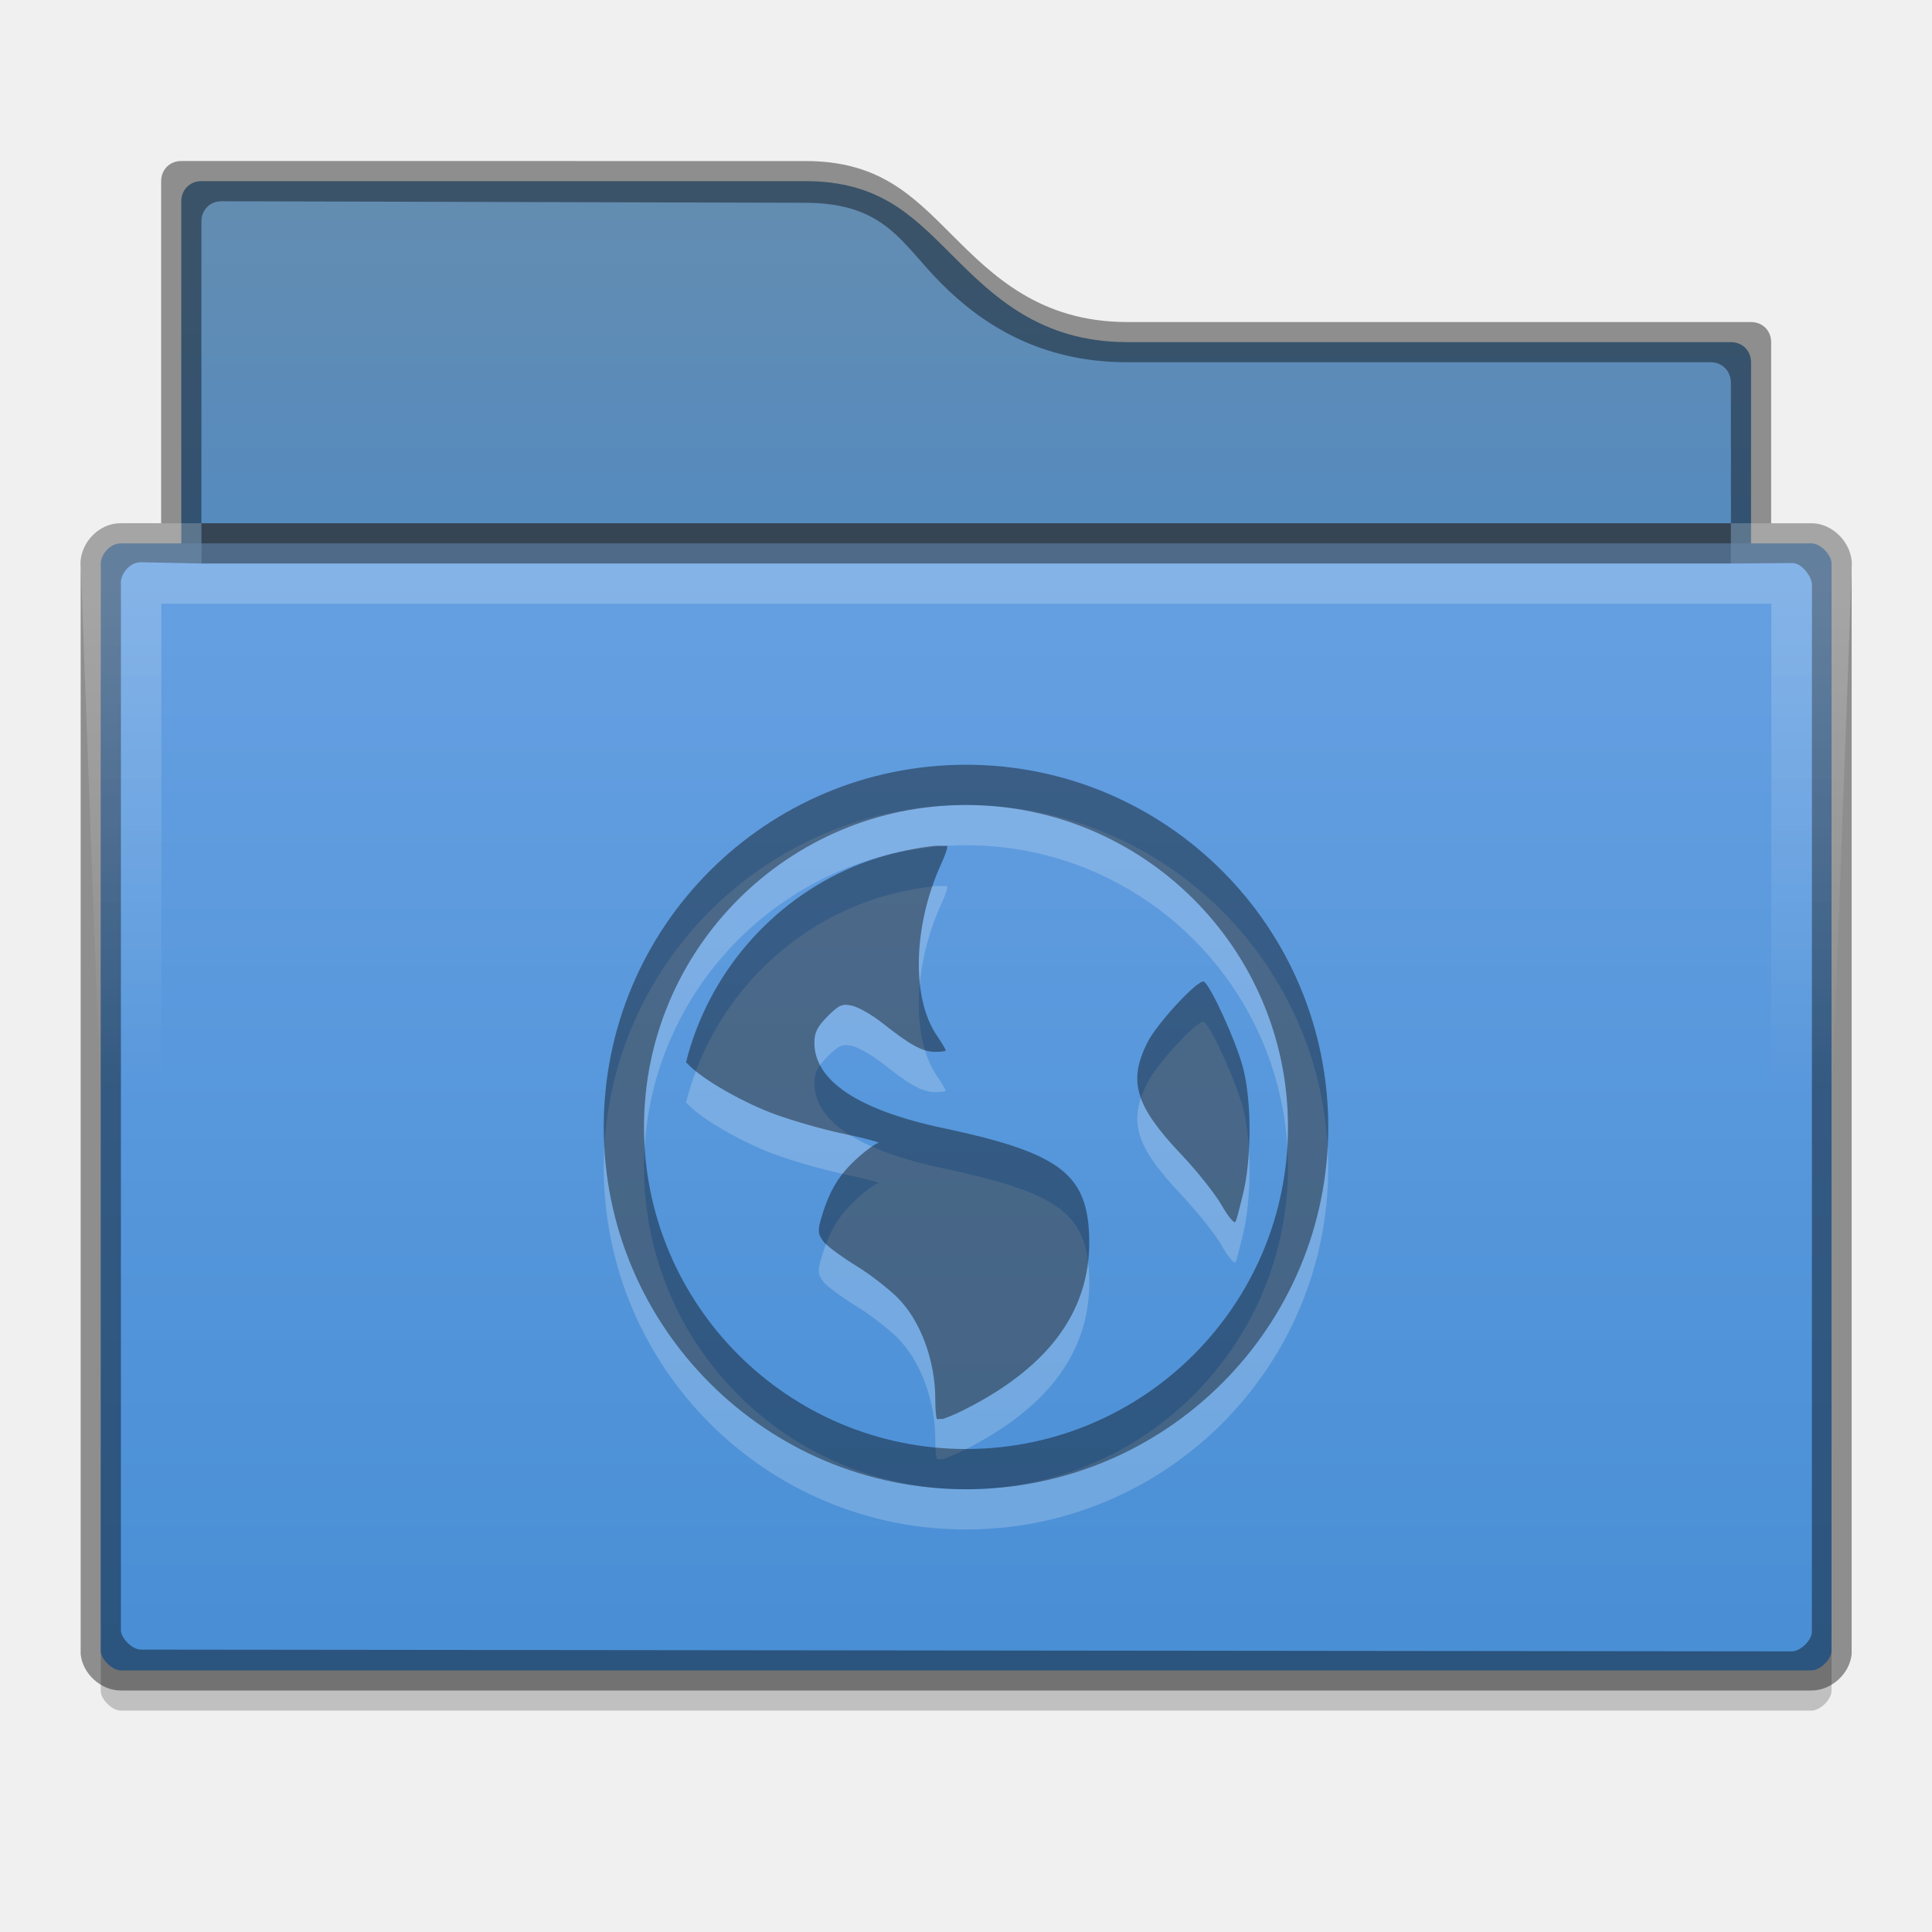
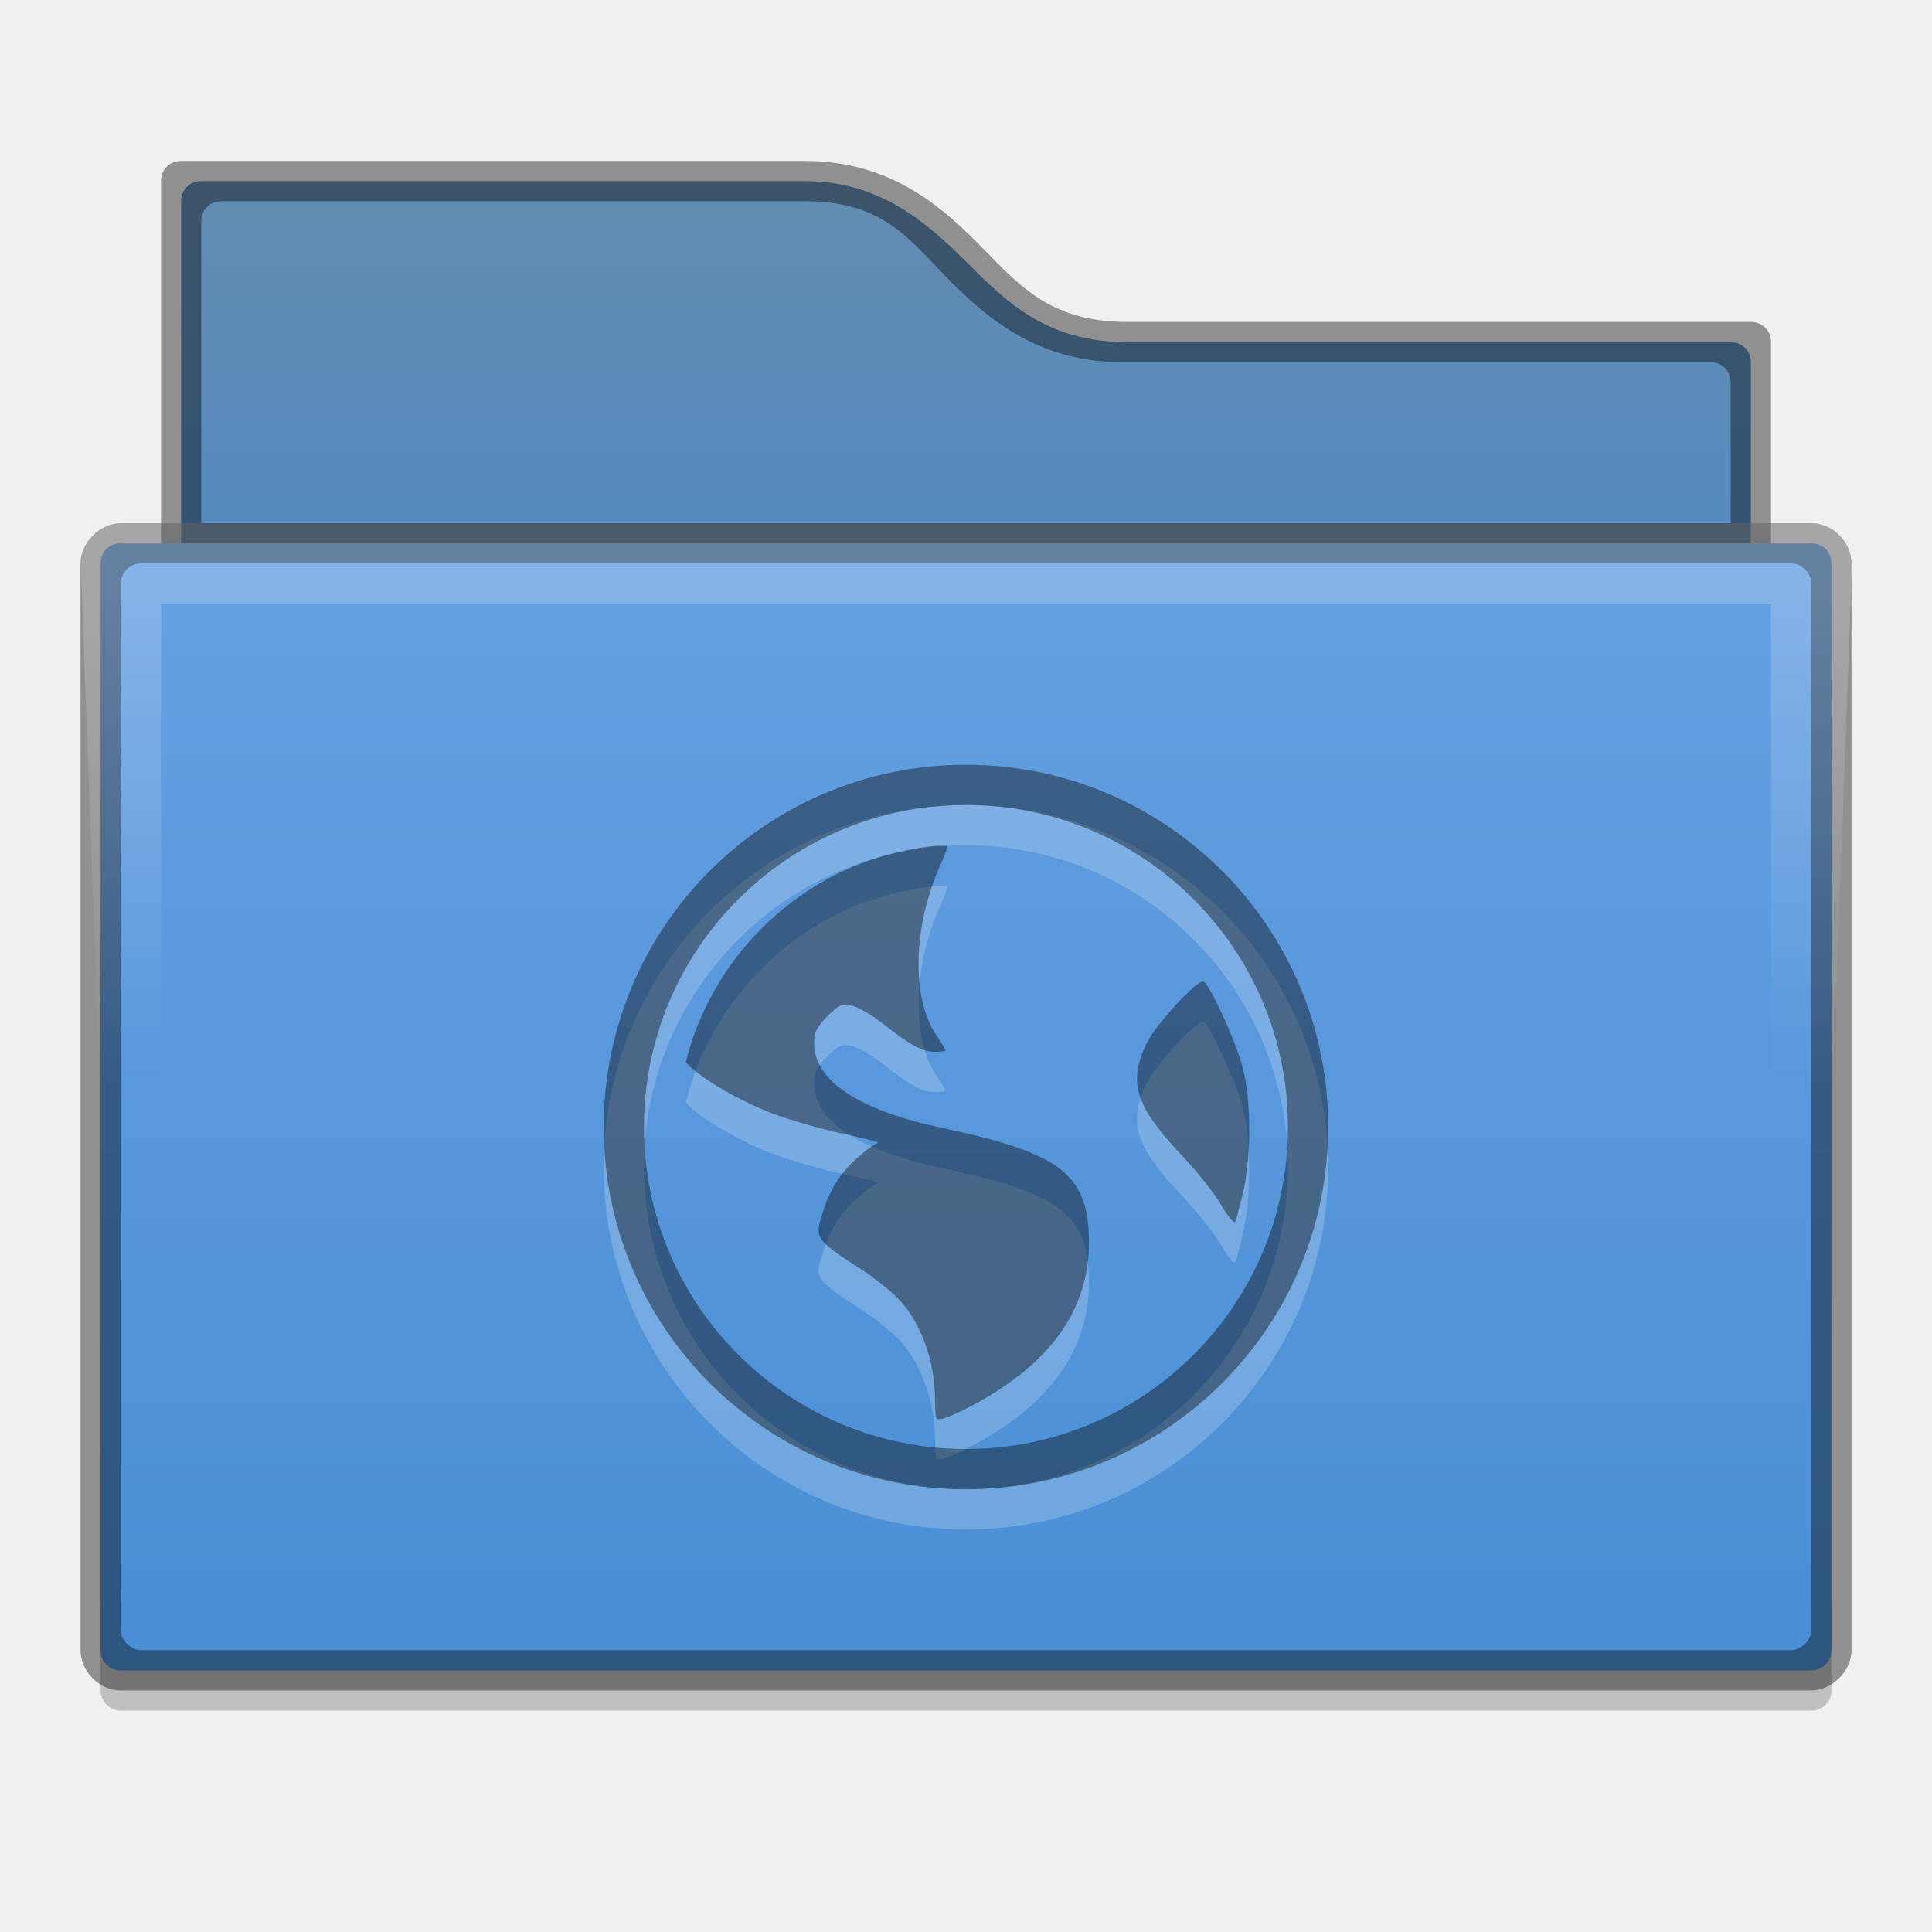
- <svg xmlns="http://www.w3.org/2000/svg" xmlns:xlink="http://www.w3.org/1999/xlink" id="svg2436" height="48" width="48" version="1.1">
+ <svg xmlns="http://www.w3.org/2000/svg" id="svg2436" height="48" width="48" version="1.1">
  <defs id="defs2438">
-     <clipPath id="clipPath3985" clipPathUnits="userSpaceOnUse">
-       <path style="font-size:medium;font-style:normal;font-variant:normal;font-weight:normal;font-stretch:normal;text-indent:0;text-align:start;text-decoration:none;line-height:normal;letter-spacing:normal;word-spacing:normal;text-transform:none;direction:ltr;block-progression:tb;writing-mode:lr-tb;text-anchor:start;baseline-shift:baseline;color:#000000;fill:#3465a4;fill-opacity:1;fill-rule:nonzero;stroke:none;stroke-width:1;marker:none;visibility:visible;display:inline;overflow:visible;enable-background:accumulate;font-family:Sans;-inkscape-font-specification:Sans" d="m 309,233 c -0.536,0 -1,0.464 -1,1 l -5e-5,8 -1,0 c -0.328,0 -0.586,0.182 -0.75,0.375 -0.149,0.175 -0.223,0.394 -0.219,0.656 l -0.031,0 0,0.031 c 7.3e-4,0.011 -10e-4,0.019 0,0.031 l 1,26.969 0,0.031 c 0.028,0.297 0.183,0.472 0.344,0.625 0.161,0.153 0.345,0.283 0.656,0.281 l 40,0 c 0.311,10e-4 0.495,-0.129 0.656,-0.281 0.161,-0.153 0.316,-0.329 0.344,-0.625 l 0,-0.031 1,-26.969 0,-0.031 c 10e-4,-0.013 -6.9e-4,-0.019 0,-0.031 0.018,-0.322 -0.121,-0.518 -0.281,-0.688 -0.167,-0.176 -0.383,-0.345 -0.719,-0.344 l -1,0 5e-5,-4 c 1e-5,-0.536 -0.464,-1 -1,-1 l -15,0 c -1.989,0 -3.002,-1.002 -4,-2 -0.998,-0.998 -2.013,-2 -4,-2 l -15,0 z" id="path3987" />
-     </clipPath>
-     <linearGradient y2="255" x2="328" y1="243" x1="328" gradientUnits="userSpaceOnUse" id="linearGradient3991" xlink:href="#linearGradient11342" />
-     <linearGradient id="linearGradient11342">
-       <stop id="stop11344" offset="0" style="stop-color:#ffffff;stop-opacity:1;" />
-       <stop id="stop11346" offset="1" style="stop-color:#ffffff;stop-opacity:0;" />
+     <linearGradient id="linearGradient5274-3-3" x1="328" gradientUnits="userSpaceOnUse" x2="328" gradientTransform="translate(-304 -236)" y1="240" y2="260">
+       <stop id="stop11361-7-6" style="stop-color:#658caf" offset="0" />
+       <stop id="stop11363-5-7" style="stop-color:#428ad2" offset="1" />
    </linearGradient>
-     <clipPath id="clipPath3995" clipPathUnits="userSpaceOnUse">
-       <path id="path3997" d="m 306,242.093 1,27 c 0.046,0.492 0.506,0.908 1,0.906 l 40,0 c 0.494,0.002 0.954,-0.415 1,-0.906 l 1,-27 c 0.052,-0.554 -0.444,-1.096 -1,-1.094 l -42,0 c -0.609,0 -1.051,0.57 -1,1.094 z" style="font-size:medium;font-style:normal;font-variant:normal;font-weight:normal;font-stretch:normal;text-indent:0;text-align:start;text-decoration:none;line-height:normal;letter-spacing:normal;word-spacing:normal;text-transform:none;direction:ltr;block-progression:tb;writing-mode:lr-tb;text-anchor:start;baseline-shift:baseline;color:#000000;fill:url(#linearGradient3999);fill-opacity:1;fill-rule:nonzero;stroke:none;stroke-width:2;marker:none;visibility:visible;display:inline;overflow:visible;enable-background:accumulate;font-family:Sans;-inkscape-font-specification:Sans" />
-     </clipPath>
-     <linearGradient y2="276" x2="352" y1="228" x1="352" gradientTransform="translate(-304,-227.9997)" gradientUnits="userSpaceOnUse" id="linearGradient5271" xlink:href="#linearGradient4968" />
-     <linearGradient id="linearGradient4968">
-       <stop style="stop-color:#f1e6f4;stop-opacity:1;" offset="0" id="stop4970" />
-       <stop id="stop4972" offset="1" style="stop-color:#c9bcce;stop-opacity:1;" />
+     <linearGradient id="linearGradient5271-3-5" x1="352" gradientUnits="userSpaceOnUse" x2="352" gradientTransform="translate(-304 -228)" y1="228" y2="276">
+       <stop id="stop4970-6-3" style="stop-color:#74a9e8" offset="0" />
+       <stop id="stop4972-2-5" style="stop-color:#428ad2" offset="1" />
    </linearGradient>
-     <linearGradient y2="260" x2="328" y1="240" x1="328" gradientTransform="translate(-304,-236)" gradientUnits="userSpaceOnUse" id="linearGradient5274" xlink:href="#linearGradient11359" />
-     <linearGradient id="linearGradient11359">
-       <stop id="stop11361" offset="0" style="stop-color:#d5cbd7;stop-opacity:1;" />
-       <stop id="stop11363" offset="1" style="stop-color:#d9bfdf;stop-opacity:1;" />
+     <linearGradient id="linearGradient3991-6" y2="255" gradientUnits="userSpaceOnUse" x2="328" y1="243" x1="328">
+       <stop id="stop11344-2" style="stop-color:#fff" offset="0" />
+       <stop id="stop11346-9" style="stop-color:#fff;stop-opacity:0" offset="1" />
    </linearGradient>
-     <linearGradient y2="260" x2="328" y1="240" x1="328" gradientTransform="translate(-303.9959,-236)" gradientUnits="userSpaceOnUse" id="linearGradient5274-3" xlink:href="#linearGradient11359-6" />
-     <linearGradient id="linearGradient11359-6">
-       <stop id="stop11361-7" offset="0" style="stop-color:#658caf;stop-opacity:1" />
-       <stop id="stop11363-5" offset="1" style="stop-color:#428ad2;stop-opacity:1" />
-     </linearGradient>
-     <linearGradient y2="276" x2="352" y1="228" x1="352" gradientTransform="translate(-303.9959,-227.9997)" gradientUnits="userSpaceOnUse" id="linearGradient5271-3" xlink:href="#linearGradient4968-5" />
-     <linearGradient id="linearGradient4968-5">
-       <stop style="stop-color:#74a9e8;stop-opacity:1" offset="0" id="stop4970-6" />
-       <stop id="stop4972-2" offset="1" style="stop-color:#428ad2;stop-opacity:1" />
-     </linearGradient>
-     <clipPath id="clipPath3995-2" clipPathUnits="userSpaceOnUse">
-       <path id="path3997-7" d="m 306,242.093 1,27 c 0.046,0.492 0.506,0.908 1,0.906 l 40,0 c 0.494,0.002 0.954,-0.415 1,-0.906 l 1,-27 c 0.052,-0.554 -0.444,-1.096 -1,-1.094 l -42,0 c -0.609,0 -1.051,0.57 -1,1.094 z" style="color:#000000;font-style:normal;font-variant:normal;font-weight:normal;font-stretch:normal;font-size:medium;line-height:normal;font-family:Sans;-inkscape-font-specification:Sans;text-indent:0;text-align:start;text-decoration:none;text-decoration-line:none;letter-spacing:normal;word-spacing:normal;text-transform:none;direction:ltr;block-progression:tb;writing-mode:lr-tb;baseline-shift:baseline;text-anchor:start;display:inline;overflow:visible;visibility:visible;fill:url(#linearGradient3999);fill-opacity:1;fill-rule:nonzero;stroke:none;stroke-width:2;marker:none;enable-background:accumulate" />
+     <clipPath id="clipPath3995-2-1" clipPathUnits="userSpaceOnUse">
+       <path id="path3997-7-2" d="m306 242.09 1 27c0.046 0.492 0.506 0.908 1 0.906h40c0.494 0.002 0.954-0.415 1-0.906l1-27c0.052-0.554-0.444-1.096-1-1.094h-42c-0.609 0-1.051 0.57-1 1.094z" style="color:#000000;text-indent:0;block-progression:tb;text-decoration-line:none;text-transform:none;fill:url(#linearGradient3999)" />
    </clipPath>
  </defs>
-   <path id="path13868" d="m 3.004,16.5 c -0.298,0 -0.521,0.319 -0.5,0.531 l 0,0.031 0,24.969 c 0.02,0.21 0.289,0.47 0.5,0.469 l 42,0 c 0.211,8.6e-4 0.48,-0.259 0.5,-0.469 l 0,-24.969 0,-0.031 c 0.022,-0.229 -0.27,-0.532 -0.5,-0.531 z" style="color:#000000;font-style:normal;font-variant:normal;font-weight:normal;font-stretch:normal;font-size:medium;line-height:normal;font-family:Sans;-inkscape-font-specification:Sans;text-indent:0;text-align:start;text-decoration:none;text-decoration-line:none;letter-spacing:normal;word-spacing:normal;text-transform:none;direction:ltr;block-progression:tb;writing-mode:lr-tb;baseline-shift:baseline;text-anchor:start;display:inline;overflow:visible;visibility:visible;opacity:0.2;fill:#000000;fill-opacity:1;fill-rule:nonzero;stroke:none;stroke-width:2;marker:none;enable-background:accumulate" />
-   <path style="color:#000000;display:inline;overflow:visible;visibility:visible;fill:url(#linearGradient5274-3);fill-opacity:1;stroke:none;stroke-width:4;marker:none;enable-background:accumulate" d="m 5.004,4.5 c -0.286,0 -0.5,0.214 -0.5,0.5 l 0,18 c 0,0.286 0.214,0.5 0.5,0.5 l 38,0 c 0.286,0 0.5,-0.214 0.5,-0.5 l 0,-14 c 0,-0.286 -0.214,-0.5 -0.5,-0.5 l -15,0 c -2.167,0 -3.344,-1.156 -4.344,-2.156 -1,-1 -1.823,-1.844 -3.656,-1.844 l -15,0 z" id="rect11352" />
-   <path id="path11392" d="m 2.91,15 c -0.524,0.047 -0.958,0.57 -0.906,1.094 l 1,23.906 c 0.046,0.492 0.506,0.908 1,0.906 l 40,0 c 0.494,0.002 0.954,-0.415 1,-0.906 l 1,-23.906 c 0.052,-0.554 -0.444,-1.096 -1,-1.094 l -42,0 c -0.031,-10e-4 -0.062,-10e-4 -0.094,0 z" style="color:#000000;font-style:normal;font-variant:normal;font-weight:normal;font-stretch:normal;font-size:medium;line-height:normal;font-family:Sans;-inkscape-font-specification:Sans;text-indent:0;text-align:start;text-decoration:none;text-decoration-line:none;letter-spacing:normal;word-spacing:normal;text-transform:none;direction:ltr;block-progression:tb;writing-mode:lr-tb;baseline-shift:baseline;text-anchor:start;display:inline;overflow:visible;visibility:visible;fill:none;stroke:none;stroke-width:2;marker:none;enable-background:accumulate" />
-   <rect style="color:#000000;display:inline;overflow:visible;visibility:visible;opacity:0.41;fill:#000000;fill-opacity:1;stroke:none;stroke-width:2;marker:none;enable-background:accumulate" id="rect12034" width="38" height="1" x="5.004" y="13" />
-   <path id="path6232" d="m 24.004,20.625 -0.688,0.625 -6.5,6 -0.812,0.75 0,1 1,0 0,7 14,0 0,-7 0,0 1,0 0,-1 -1,-0.938 0,-4.062 -3,0 0,1.344 -3.312,-3.094 z m 0,1.75 6,5.625 0,7 -4,0 0,-5 -4,0 0,5 -4,0 0,-7 z m 5,1.625 1,0 0,2.156 -1,-0.906 z m -6,7 2,0 0,4 -2,0 z" style="opacity:0.3;fill:#ffffff;fill-opacity:1;stroke:none" />
-   <path style="opacity:0.4;fill:#000000;fill-opacity:1;stroke:none" d="m 24.004,19.625 -0.688,0.625 -6.5,6 -0.812,0.75 0,1 1,0 0,7 14,0 0,-7 0,0 1,0 0,-1 -1,-0.938 0,-4.062 -3,0 0,1.344 -3.312,-3.094 z m 0,1.75 6,5.625 0,7 -4,0 0,-5 -4,0 0,5 -4,0 0,-7 z m 5,1.625 1,0 0,2.156 -1,-0.906 z m -6,7 2,0 0,4 -2,0 z" id="path16259" />
-   <path style="color:#000000;font-style:normal;font-variant:normal;font-weight:normal;font-stretch:normal;font-size:medium;line-height:normal;font-family:Sans;-inkscape-font-specification:Sans;text-indent:0;text-align:start;text-decoration:none;text-decoration-line:none;letter-spacing:normal;word-spacing:normal;text-transform:none;direction:ltr;block-progression:tb;writing-mode:lr-tb;baseline-shift:baseline;text-anchor:start;display:inline;overflow:visible;visibility:visible;fill:url(#linearGradient5271-3);fill-opacity:1;fill-rule:nonzero;stroke:none;stroke-width:2;marker:none;enable-background:accumulate" d="m 3.004,13.5 c -0.298,0 -0.521,0.319 -0.5,0.531 l 0,0.031 5e-5,26.969 c 0.02,0.21 0.289,0.47 0.5,0.469 l 42,0 c 0.211,8.6e-4 0.48,-0.259 0.5,-0.469 l -5e-5,-26.969 0,-0.031 c 0.022,-0.229 -0.27,-0.532 -0.5,-0.531 z" id="path10548" />
-   <path style="color:#000000;font-style:normal;font-variant:normal;font-weight:normal;font-stretch:normal;font-size:medium;line-height:normal;font-family:Sans;-inkscape-font-specification:Sans;text-indent:0;text-align:start;text-decoration:none;text-decoration-line:none;letter-spacing:normal;word-spacing:normal;text-transform:none;direction:ltr;block-progression:tb;writing-mode:lr-tb;baseline-shift:baseline;text-anchor:start;display:inline;overflow:visible;visibility:visible;fill:none;stroke:none;stroke-width:2;marker:none;enable-background:accumulate" d="m 2.91,15 c -0.524,0.047 -0.958,0.57 -0.906,1.094 l 1,23.906 c 0.046,0.492 0.506,0.908 1,0.906 l 40,0 c 0.494,0.002 0.954,-0.415 1,-0.906 l 1,-23.906 c 0.052,-0.554 -0.444,-1.096 -1,-1.094 l -42,0 c -0.031,-10e-4 -0.062,-10e-4 -0.094,0 z" id="path4168" />
-   <path style="color:#000000;display:inline;overflow:visible;visibility:visible;opacity:0.41;fill:#000000;fill-opacity:1;stroke:none;stroke-width:4;marker:none;enable-background:accumulate" d="m 4.504,4 c -0.286,0 -0.5,0.214 -0.5,0.5 l 0,8.5 -1,0 c -0.609,0 -1.051,0.57 -1,1.094 l 0,27 c 0.046,0.492 0.506,0.908 1,0.906 l 42,0 c 0.494,0.002 0.954,-0.415 1,-0.906 l 0,-27 c 0.013,-0.138 -0.009,-0.276 -0.057,-0.404 -0.144,-0.386 -0.526,-0.691 -0.943,-0.689 l -1,0 0,-4.5 c 0,-0.286 -0.214,-0.5 -0.5,-0.5 l -15.5,0 c -2.167,0 -3.344,-1.156 -4.344,-2.156 -1,-1 -1.823,-1.844 -3.656,-1.844 z m 1,1 14.5,0.038 c 2,0.005 2.391,1.013 3.391,2.013 1,1 2.442,1.949 4.609,1.949 l 14.5,0 c 0.286,0 0.491,0.215 0.5,0.5 l 0,4.5 1.531,-0.011 c 0.23,-9.9e-4 0.506,0.352 0.484,0.581 l -0.002,-0.022 -0.001,26.011 c -0.02,0.21 -0.289,0.47 -0.5,0.469 L 3.504,40.984 c -0.211,9.1e-4 -0.48,-0.259 -0.5,-0.469 l 0,-25.984 0,-0.031 c -0.021,-0.212 0.202,-0.537 0.5,-0.531 l 1.5,0.031 0,-8.5 c 0,-0.286 0.214,-0.501 0.5,-0.5 z" id="path4197" />
-   <path id="path4170" d="m 306,242.093 0,27 c 0.046,0.492 0.49,0.849 0.983,0.847 l 42,0 c 0.494,0.002 0.97,-0.355 1.017,-0.847 l 0,-27 c 0.052,-0.554 -0.444,-1.096 -1,-1.094 l -42,0 c -0.609,0 -1.051,0.57 -1,1.094 z" style="color:#000000;font-style:normal;font-variant:normal;font-weight:normal;font-stretch:normal;font-size:medium;line-height:normal;font-family:Sans;-inkscape-font-specification:Sans;text-indent:0;text-align:start;text-decoration:none;text-decoration-line:none;letter-spacing:normal;word-spacing:normal;text-transform:none;direction:ltr;block-progression:tb;writing-mode:lr-tb;baseline-shift:baseline;text-anchor:start;display:inline;overflow:visible;visibility:visible;opacity:0.2;fill:none;stroke:url(#linearGradient3991);stroke-width:4;stroke-miterlimit:4;stroke-dasharray:none;stroke-opacity:1;marker:none;enable-background:accumulate" clip-path="url(#clipPath3995-2)" transform="translate(-303.9918,-227.9997)" />
-   <rect y="13" x="5.004" height="1" width="38" id="rect4172" style="color:#000000;display:inline;overflow:visible;visibility:visible;opacity:0.41;fill:#000000;fill-opacity:1;stroke:none;stroke-width:2;marker:none;enable-background:accumulate" />
+   <path id="path13868" d="m3.004 16.5c-0.298 0-0.521 0.319-0.5 0.531v0.031l-0.004 24.938c0.004 0.28 0.235 0.501 0.504 0.5h41.996c0.285 0.001 0.504-0.231 0.5-0.5l0.002-24.969 0.002 0c0.022-0.229-0.27-0.532-0.5-0.531z" style="opacity:.2;color:#000000;text-indent:0;block-progression:tb;text-decoration-line:none;text-transform:none" />
+   <path id="rect11352" d="m5 4.5c-0.286 0-0.5 0.214-0.5 0.5v9h39v-5c0-0.286-0.214-0.5-0.5-0.5h-15c-2.004 0-3-1-4-2s-2.167-2-4-2z" style="color:#000000;fill:url(#linearGradient5274-3-3)" />
+   <path id="path11392" d="m2.91 15c-0.524 0.047-0.958 0.57-0.906 1.094l1 23.906c0.046 0.492 0.506 0.908 1 0.906h40c0.494 0.002 0.954-0.415 1-0.906l1-23.906c0.052-0.554-0.444-1.096-1-1.094h-42c-0.031-0.001-0.062-0.001-0.094 0z" style="color:#000000;text-indent:0;block-progression:tb;text-decoration-line:none;text-transform:none;fill:none" />
+   <path id="rect12034" style="color:#000000;opacity:0.41" d="m4 13h40v1h-40z" />
+   <path id="path10548" d="m3 13.5c-0.298 0-0.497 0.206-0.5 0.5v27c0 0.28 0.223 0.505 0.504 0.5h42c0.262 0.001 0.492-0.212 0.496-0.5v-27c-0.002-0.299-0.207-0.497-0.5-0.5z" style="color:#000000;text-indent:0;block-progression:tb;text-decoration-line:none;text-transform:none;fill:url(#linearGradient5271-3-5)" />
+   <path id="path4168" d="m2.91 15c-0.524 0.047-0.958 0.57-0.906 1.094l1 23.906c0.046 0.492 0.506 0.908 1 0.906h40c0.494 0.002 0.954-0.415 1-0.906l1-23.906c0.052-0.554-0.444-1.096-1-1.094h-42c-0.031-0.001-0.062-0.001-0.094 0z" style="color:#000000;text-indent:0;block-progression:tb;text-decoration-line:none;text-transform:none;fill:none" />
+   <path id="path4197" d="m4.5 3.999c-0.286 0-0.5 0.214-0.5 0.5v8.5h-1c-0.508 0-1 0.472-1 1v27c0 0.492 0.438 1 1 1h42c0.494 0.002 1-0.465 1-1v-27c0-0.52-0.452-1-0.996-1h-1.004v-4.5c0-0.286-0.214-0.5-0.5-0.5h-15.496c-2.004 0-2.754-1-3.754-2s-2.25-2-4.25-2zm1 1h14.5c2 0 2.623 1 3.623 2s2.25 2 4.254 2h14.623c0.286 0 0.491 0.214 0.5 0.5v3.5h-38v-7.5c-0-0.286 0.214-0.501 0.5-0.5zm39 9c0.273 0 0.5 0.236 0.5 0.5v26c0 0.284-0.289 0.501-0.5 0.5h-41c-0.211 0.001-0.5-0.219-0.5-0.5v-26c0-0.251 0.202-0.5 0.5-0.5z" style="color:#000000;opacity:.4" />
+   <path id="path4170" style="opacity:.2;color-rendering:auto;text-decoration-color:#000000;color:#000000;isolation:auto;mix-blend-mode:normal;shape-rendering:auto;solid-color:#000000;block-progression:tb;text-decoration-line:none;image-rendering:auto;white-space:normal;text-indent:0;text-transform:none;text-decoration-style:solid;fill:url(#linearGradient3991-6)" d="m306.99 241c-0.507 0-1 0.415-1 1 0 24 2 24 2 24v-23h40v23s2 0 2-24c0-0.462-0.389-1-1-1z" clip-path="url(#clipPath3995-2-1)" transform="translate(-303.99 -228)" />
  <g id="layer2">
-     <g transform="matrix(1.125,0,0,1.125,-550.8752,-220.75)" style="opacity:0.2;fill:#ffffff;fill-opacity:1;display:inline;enable-background:new" id="g3874">
-       <g transform="translate(-318.0002,491)" id="g3876" style="fill:#ffffff;fill-opacity:1" />
-       <path style="fill:#ffffff;fill-opacity:1;stroke:none" id="path3878" d="m 510.322,215.79 c -0.213,0.022 -0.42,0.057 -0.626,0.099 -0.414,0.085 -0.806,0.202 -1.187,0.363 -1.818,0.769 -3.203,2.371 -3.692,4.318 0.013,0.014 0.018,0.017 0.033,0.033 0.341,0.364 1.282,0.881 1.945,1.121 0.362,0.131 1.037,0.33 1.516,0.429 0.479,0.098 0.805,0.194 0.758,0.198 -0.047,0.004 -0.248,0.138 -0.461,0.33 -0.406,0.365 -0.615,0.707 -0.791,1.286 -0.096,0.317 -0.093,0.389 0.033,0.56 0.076,0.103 0.421,0.352 0.758,0.56 0.337,0.208 0.717,0.523 0.857,0.659 0.523,0.507 0.857,1.394 0.857,2.274 0,0.225 0.017,0.377 0.033,0.429 0.043,0.004 0.089,-0.004 0.132,0 0.097,-0.037 0.231,-0.082 0.461,-0.198 1.934,-0.968 2.856,-2.264 2.769,-3.922 -0.069,-1.322 -0.715,-1.774 -3.23,-2.307 -1.852,-0.392 -2.835,-1.04 -2.835,-1.879 0,-0.221 0.055,-0.352 0.297,-0.593 0.26,-0.26 0.327,-0.271 0.527,-0.231 0.128,0.025 0.438,0.194 0.692,0.396 0.572,0.453 0.858,0.626 1.154,0.626 0.126,0 0.231,-0.014 0.231,-0.033 0,-0.019 -0.094,-0.177 -0.198,-0.33 -0.571,-0.841 -0.516,-2.447 0.099,-3.791 0.097,-0.211 0.142,-0.355 0.132,-0.396 -0.085,0.005 -0.179,-0.008 -0.264,0 z m 5.933,3 c -0.115,-0.071 -1.038,0.919 -1.253,1.351 -0.426,0.857 -0.26,1.398 0.758,2.472 0.353,0.372 0.757,0.885 0.89,1.121 0.133,0.235 0.266,0.396 0.297,0.363 0.031,-0.034 0.092,-0.304 0.165,-0.593 0.192,-0.76 0.207,-2.07 0,-2.835 -0.16,-0.592 -0.708,-1.787 -0.857,-1.879 z" />
-       <path style="fill:#ffffff;fill-opacity:1;stroke:none" d="m 24,18 c -4.971,0 -9,4.029 -9,9 0,4.971 4.029,9 9,9 4.971,0 9,-4.029 9,-9 0,-4.971 -4.029,-9 -9,-9 z m 0,1 c 4.418,0 8,3.582 8,8 0,4.418 -3.582,8 -8,8 -4.418,0 -8,-3.582 -8,-8 0,-4.418 3.582,-8 8,-8 z" transform="matrix(0.8888889,0,0,0.8888889,489.6668,198)" id="path3880" />
+     <g id="g3874" style="opacity:.2;enable-background:new;fill:#fff" transform="matrix(1.125 0 0 1.125 -550.88 -220.75)">
+       <path id="path3878" style="fill:#fff" d="m510.32 215.79c-0.213 0.022-0.42 0.057-0.626 0.099-0.414 0.085-0.806 0.202-1.187 0.363-1.818 0.769-3.203 2.371-3.692 4.318 0.013 0.014 0.018 0.017 0.033 0.033 0.341 0.364 1.282 0.881 1.945 1.121 0.362 0.131 1.037 0.33 1.516 0.429 0.479 0.098 0.805 0.194 0.758 0.198-0.047 0.004-0.248 0.138-0.461 0.33-0.406 0.365-0.615 0.707-0.791 1.286-0.096 0.317-0.093 0.389 0.033 0.56 0.076 0.103 0.421 0.352 0.758 0.56 0.337 0.208 0.717 0.523 0.857 0.659 0.523 0.507 0.857 1.394 0.857 2.274 0 0.225 0.017 0.377 0.033 0.429 0.043 0.004 0.089-0.004 0.132 0 0.097-0.037 0.231-0.082 0.461-0.198 1.934-0.968 2.856-2.264 2.769-3.922-0.069-1.322-0.715-1.774-3.23-2.307-1.852-0.392-2.835-1.04-2.835-1.879 0-0.221 0.055-0.352 0.297-0.593 0.26-0.26 0.327-0.271 0.527-0.231 0.128 0.025 0.438 0.194 0.692 0.396 0.572 0.453 0.858 0.626 1.154 0.626 0.126 0 0.231-0.014 0.231-0.033 0-0.019-0.094-0.177-0.198-0.33-0.571-0.841-0.516-2.447 0.099-3.791 0.097-0.211 0.142-0.355 0.132-0.396-0.085 0.005-0.179-0.008-0.264 0zm5.933 2.999c-0.115-0.071-1.038 0.919-1.253 1.351-0.426 0.857-0.26 1.398 0.758 2.472 0.353 0.372 0.757 0.885 0.89 1.121 0.133 0.235 0.266 0.396 0.297 0.363 0.031-0.034 0.092-0.304 0.165-0.593 0.192-0.76 0.207-2.07 0-2.835-0.16-0.592-0.708-1.787-0.857-1.879z" />
+       <path id="path3880" style="fill:#fff" d="m24 18c-4.971 0-9 4.029-9 9s4.029 9 9 9 9-4.029 9-9-4.029-9-9-9zm0 1c4.418 0 8 3.582 8 8s-3.582 8-8 8-8-3.582-8-8 3.582-8 8-8z" transform="matrix(.88889 0 0 .88889 489.67 198)" />
    </g>
-     <g id="g3012" style="opacity:0.4;fill:#000000;fill-opacity:1;display:inline;enable-background:new" transform="matrix(1.125,0,0,1.125,-550.8752,-221.75)">
-       <g style="fill:#000000;fill-opacity:1" id="g6586-9" transform="translate(-318.0002,491)" />
-       <path d="m 510.322,215.79 c -0.213,0.022 -0.42,0.057 -0.626,0.099 -0.414,0.085 -0.806,0.202 -1.187,0.363 -1.818,0.769 -3.203,2.371 -3.692,4.318 0.013,0.014 0.018,0.017 0.033,0.033 0.341,0.364 1.282,0.881 1.945,1.121 0.362,0.131 1.037,0.33 1.516,0.429 0.479,0.098 0.805,0.194 0.758,0.198 -0.047,0.004 -0.248,0.138 -0.461,0.33 -0.406,0.365 -0.615,0.707 -0.791,1.286 -0.096,0.317 -0.093,0.389 0.033,0.56 0.076,0.103 0.421,0.352 0.758,0.56 0.337,0.208 0.717,0.523 0.857,0.659 0.523,0.507 0.857,1.394 0.857,2.274 0,0.225 0.017,0.377 0.033,0.429 0.043,0.004 0.089,-0.004 0.132,0 0.097,-0.037 0.231,-0.082 0.461,-0.198 1.934,-0.968 2.856,-2.264 2.769,-3.922 -0.069,-1.322 -0.715,-1.774 -3.23,-2.307 -1.852,-0.392 -2.835,-1.04 -2.835,-1.879 0,-0.221 0.055,-0.352 0.297,-0.593 0.26,-0.26 0.327,-0.271 0.527,-0.231 0.128,0.025 0.438,0.194 0.692,0.396 0.572,0.453 0.858,0.626 1.154,0.626 0.126,0 0.231,-0.014 0.231,-0.033 0,-0.019 -0.094,-0.177 -0.198,-0.33 -0.571,-0.841 -0.516,-2.447 0.099,-3.791 0.097,-0.211 0.142,-0.355 0.132,-0.396 -0.085,0.005 -0.179,-0.008 -0.264,0 z m 5.933,3 c -0.115,-0.071 -1.038,0.919 -1.253,1.351 -0.426,0.857 -0.26,1.398 0.758,2.472 0.353,0.372 0.757,0.885 0.89,1.121 0.133,0.235 0.266,0.396 0.297,0.363 0.031,-0.034 0.092,-0.304 0.165,-0.593 0.192,-0.76 0.207,-2.07 0,-2.835 -0.16,-0.592 -0.708,-1.787 -0.857,-1.879 z" id="path5998-5" style="fill:#000000;fill-opacity:1;stroke:none" />
-       <path id="path6119-4" transform="matrix(0.8888889,0,0,0.8888889,489.6668,198)" d="m 24,18 c -4.971,0 -9,4.029 -9,9 0,4.971 4.029,9 9,9 4.971,0 9,-4.029 9,-9 0,-4.971 -4.029,-9 -9,-9 z m 0,1 c 4.418,0 8,3.582 8,8 0,4.418 -3.582,8 -8,8 -4.418,0 -8,-3.582 -8,-8 0,-4.418 3.582,-8 8,-8 z" style="fill:#000000;fill-opacity:1;stroke:none" />
+     <g id="g3012" style="opacity:.4;enable-background:new" transform="matrix(1.125 0 0 1.125 -550.88 -221.75)">
+       <path id="path5998-5" d="m510.32 215.79c-0.213 0.022-0.42 0.057-0.626 0.099-0.414 0.085-0.806 0.202-1.187 0.363-1.818 0.769-3.203 2.371-3.692 4.318 0.013 0.014 0.018 0.017 0.033 0.033 0.341 0.364 1.282 0.881 1.945 1.121 0.362 0.131 1.037 0.33 1.516 0.429 0.479 0.098 0.805 0.194 0.758 0.198-0.047 0.004-0.248 0.138-0.461 0.33-0.406 0.365-0.615 0.707-0.791 1.286-0.096 0.317-0.093 0.389 0.033 0.56 0.076 0.103 0.421 0.352 0.758 0.56 0.337 0.208 0.717 0.523 0.857 0.659 0.523 0.507 0.857 1.394 0.857 2.274 0 0.225 0.017 0.377 0.033 0.429 0.043 0.004 0.089-0.004 0.132 0 0.097-0.037 0.231-0.082 0.461-0.198 1.934-0.968 2.856-2.264 2.769-3.922-0.069-1.322-0.715-1.774-3.23-2.307-1.852-0.392-2.835-1.04-2.835-1.879 0-0.221 0.055-0.352 0.297-0.593 0.26-0.26 0.327-0.271 0.527-0.231 0.128 0.025 0.438 0.194 0.692 0.396 0.572 0.453 0.858 0.626 1.154 0.626 0.126 0 0.231-0.014 0.231-0.033 0-0.019-0.094-0.177-0.198-0.33-0.571-0.841-0.516-2.447 0.099-3.791 0.097-0.211 0.142-0.355 0.132-0.396-0.085 0.005-0.179-0.008-0.264 0zm5.933 2.999c-0.115-0.071-1.038 0.919-1.253 1.351-0.426 0.857-0.26 1.398 0.758 2.472 0.353 0.372 0.757 0.885 0.89 1.121 0.133 0.235 0.266 0.396 0.297 0.363 0.031-0.034 0.092-0.304 0.165-0.593 0.192-0.76 0.207-2.07 0-2.835-0.16-0.592-0.708-1.787-0.857-1.879z" />
+       <path id="path6119-4" d="m24 18c-4.971 0-9 4.029-9 9s4.029 9 9 9 9-4.029 9-9-4.029-9-9-9zm0 1c4.418 0 8 3.582 8 8s-3.582 8-8 8-8-3.582-8-8 3.582-8 8-8z" transform="matrix(.88889 0 0 .88889 489.67 198)" />
    </g>
  </g>
</svg>
